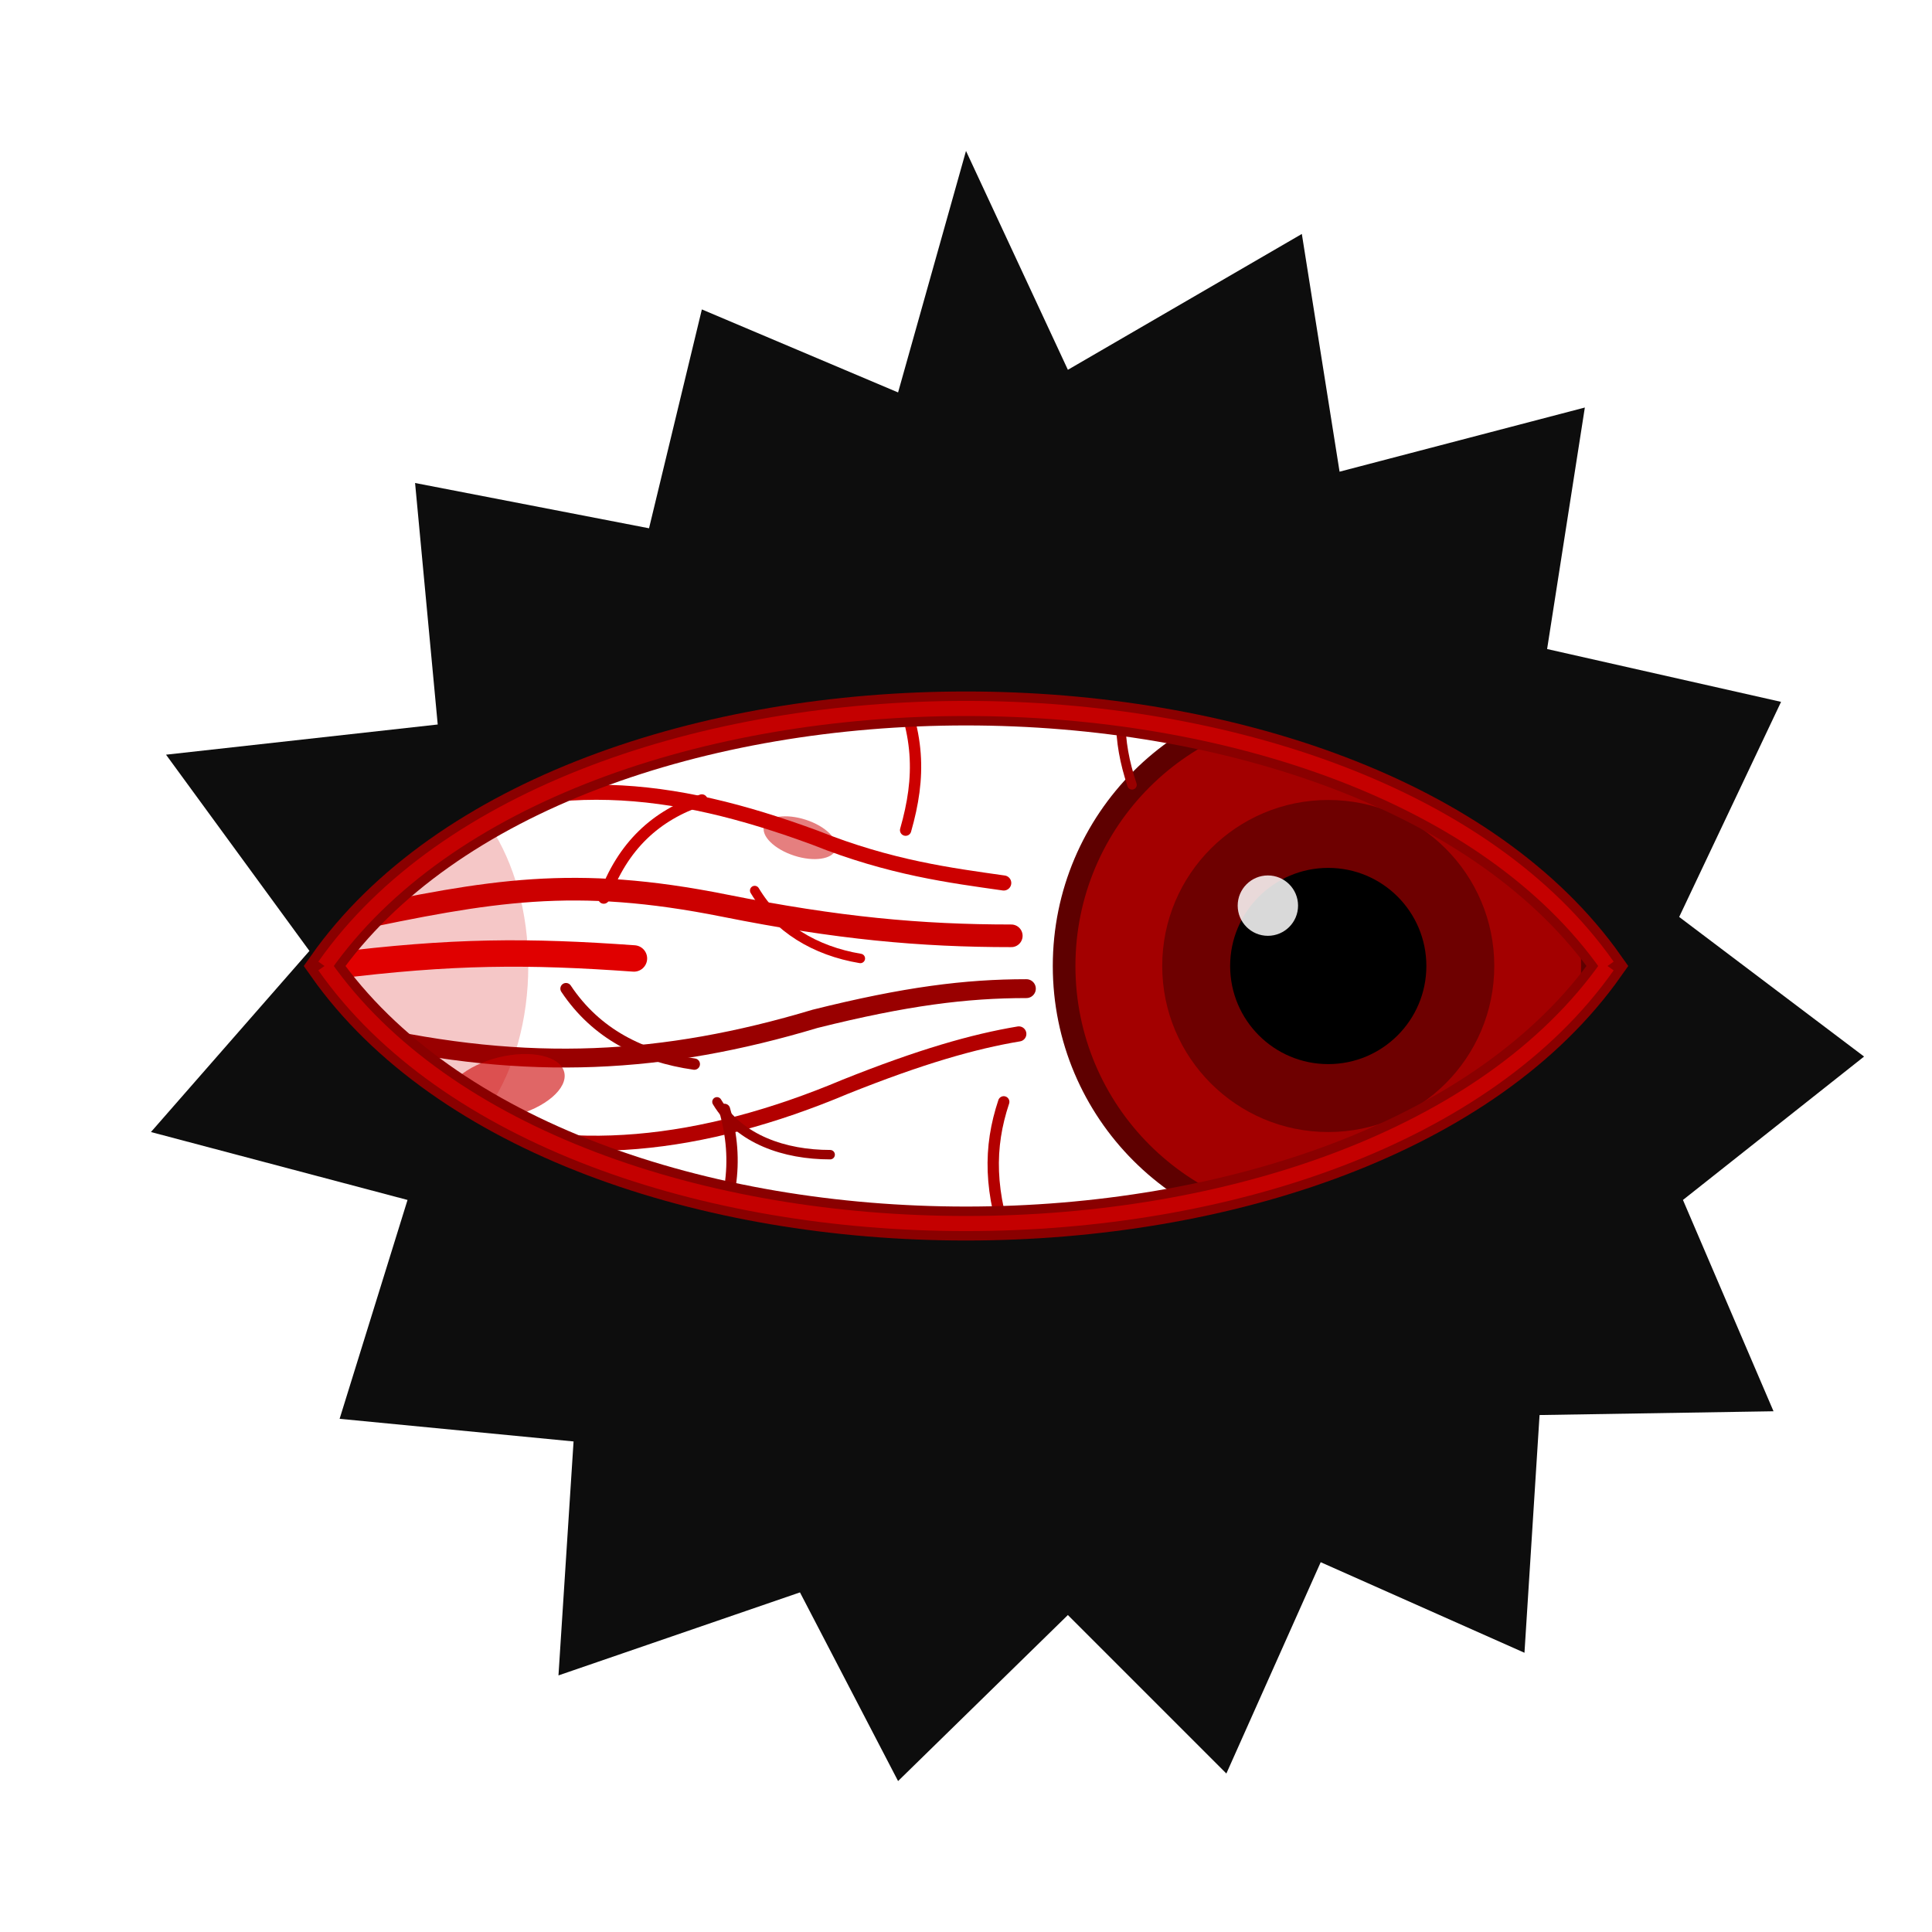
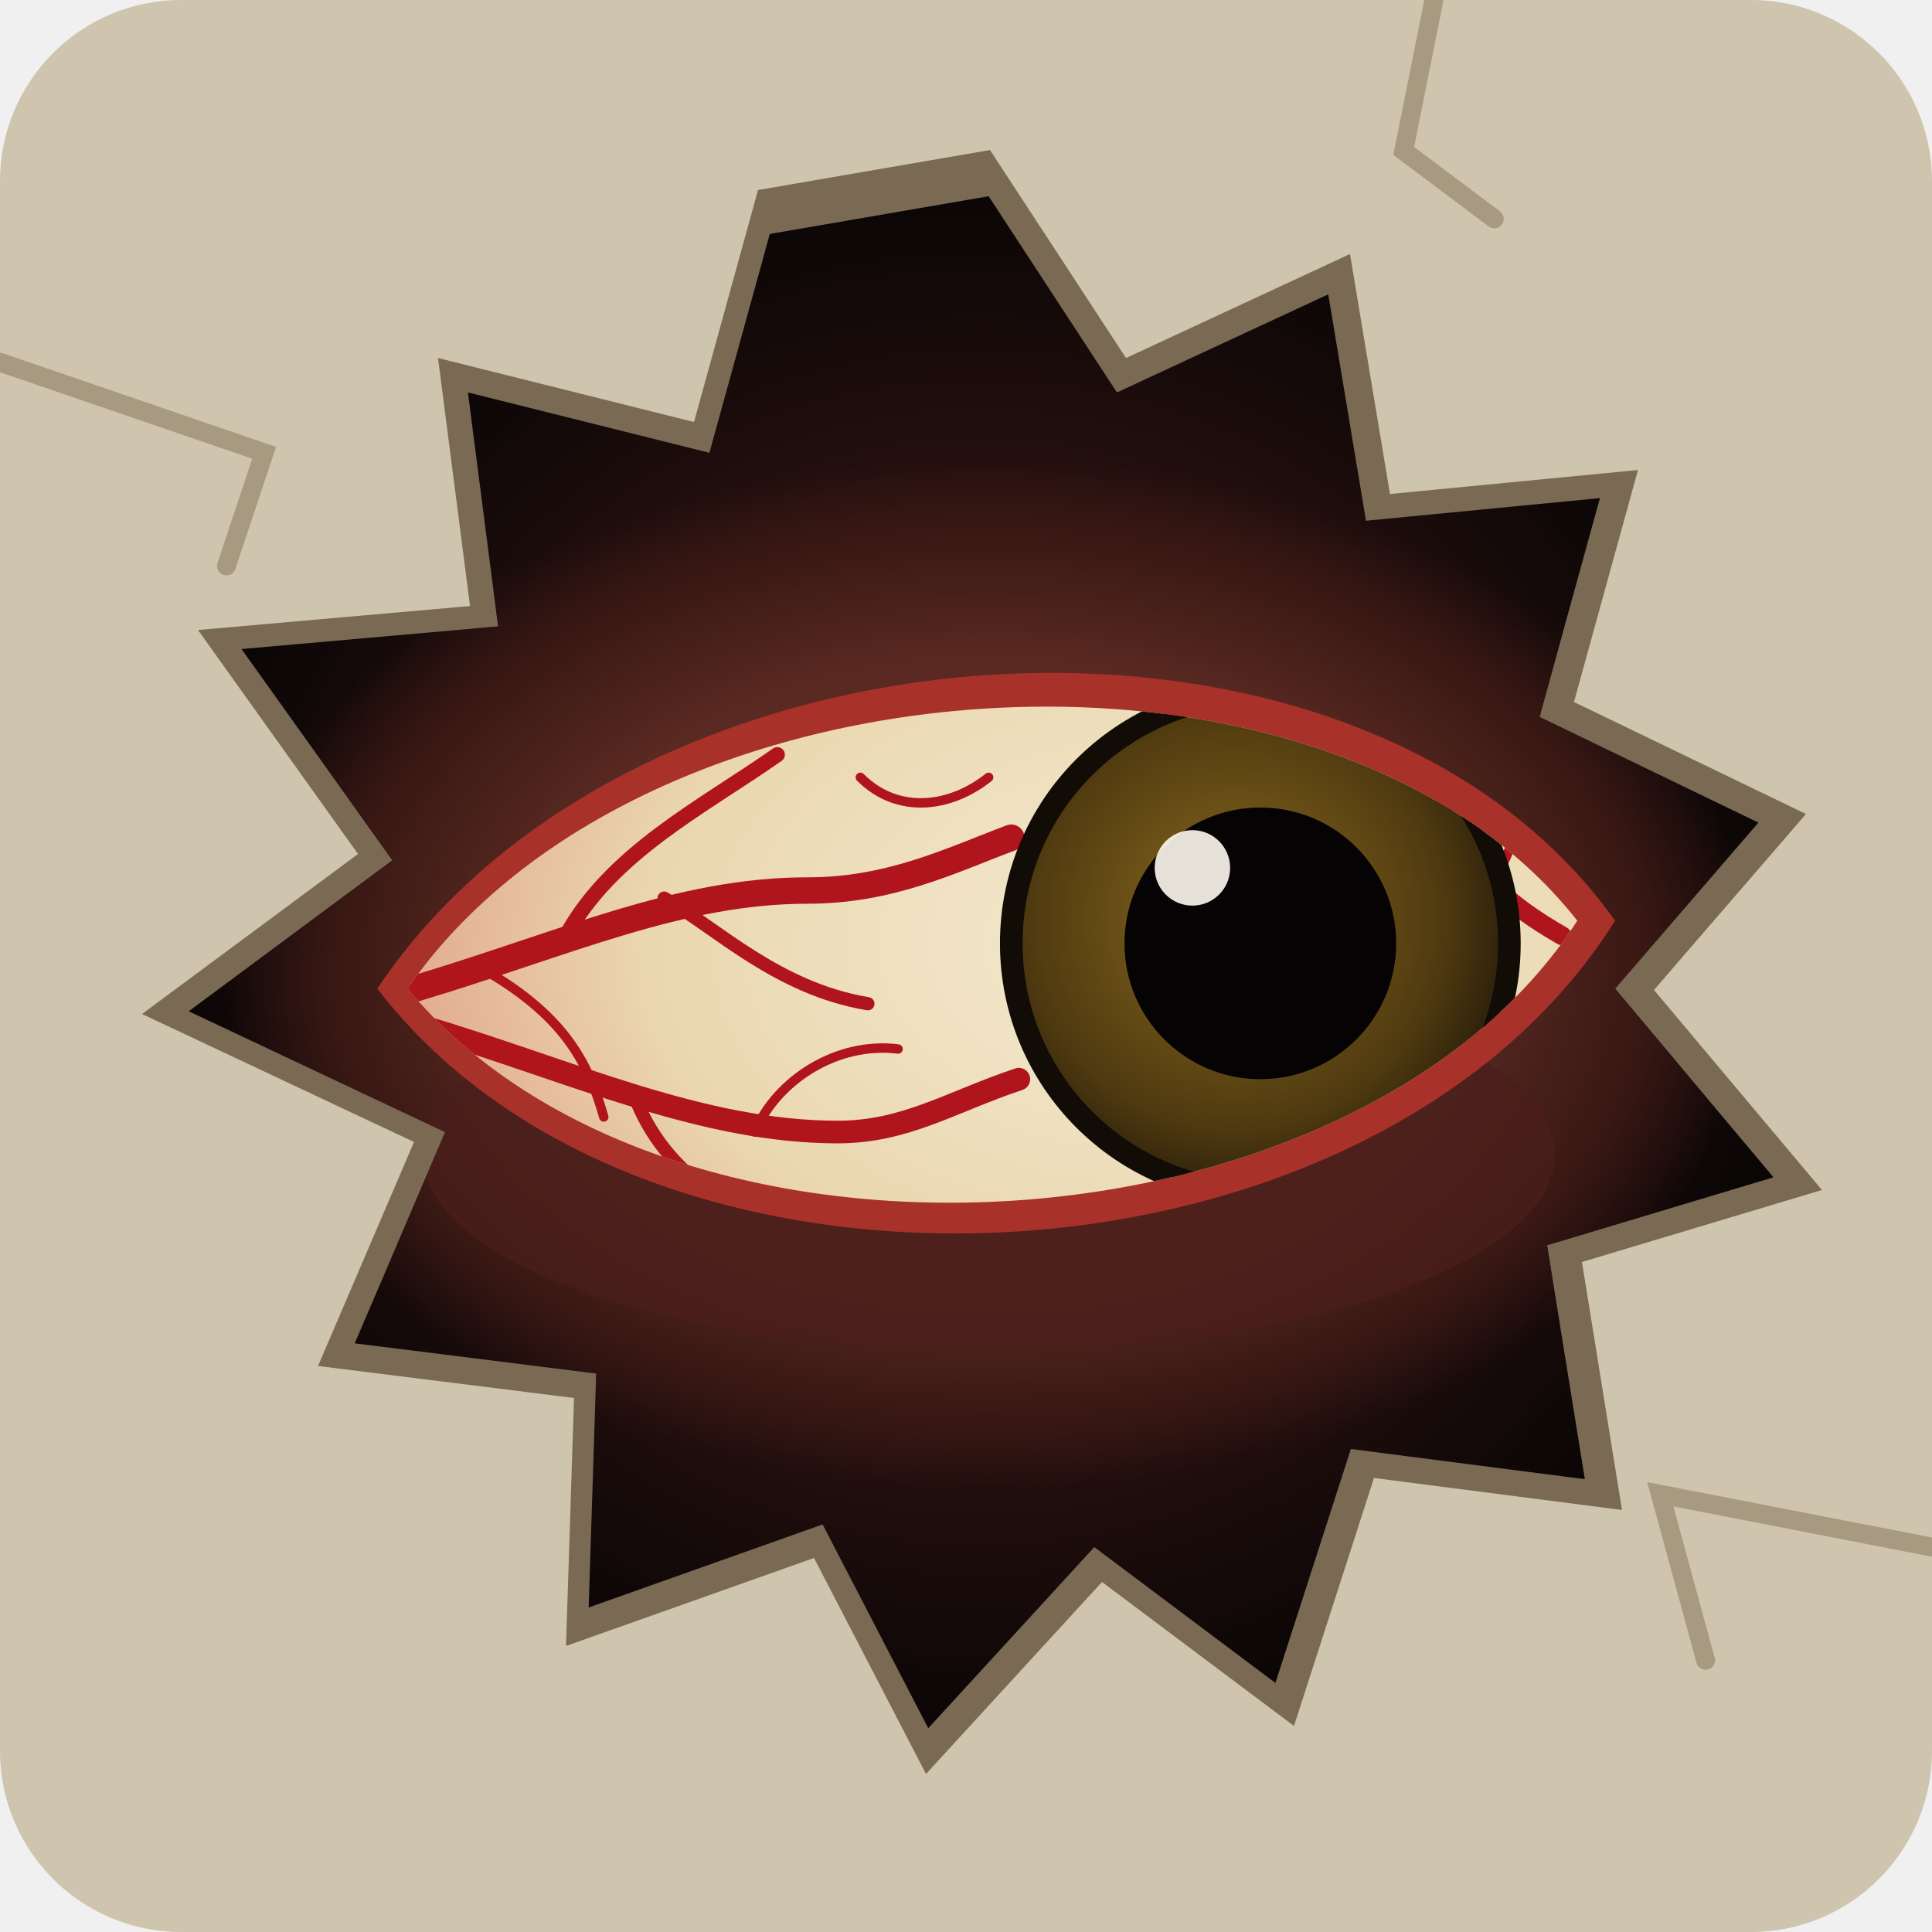
<svg xmlns="http://www.w3.org/2000/svg" viewBox="0 0 512 512" width="512" height="512">
-   <rect width="512" height="512" fill="#ffffff" />
-   <path fill="#0d0d0d" d="M256 40 L283 98 L345 62 L355 125 L420 108 L410 172 L472 186 L445 243 L494 280 L446 318 L470 374 L408 375 L404 438 L350 414 L325 470 L283 428 L238 472 L212 422 L148 444 L152 382 L90 376 L108 318 L40 300 L82 252 L44 200 L116 192 L110 128 L172 140 L186 82 L238 104 Z" />
-   <clipPath id="opening">
-     <path d="M86 256 C 150 165, 362 165, 426 256 C 362 347, 150 347, 86 256 Z" />
-   </clipPath>
-   <g clip-path="url(#opening)">
-     <rect x="60" y="140" width="392" height="232" fill="#ffffff" />
-     <ellipse cx="106" cy="256" rx="34" ry="52" fill="#d00000" opacity="0.22" />
-     <ellipse cx="412" cy="256" rx="26" ry="44" fill="#d00000" opacity="0.25" />
-     <circle cx="352" cy="256" r="70" fill="#a30000" />
-     <circle cx="352" cy="256" r="70" fill="none" stroke="#5e0000" stroke-width="6" />
-     <circle cx="352" cy="256" r="44" fill="#6e0000" />
-     <circle cx="352" cy="256" r="26" fill="#000000" />
-     <circle cx="336" cy="240" r="8" fill="#ffffff" opacity="0.85" />
-     <g fill="none" stroke-linecap="round">
-       <path d="M92 244 C 130 236, 152 232, 192 240 C 222 246, 244 248, 268 248" stroke="#cc0000" stroke-width="6" />
-       <path d="M96 274 C 140 284, 176 282, 216 270 C 240 264, 256 262, 272 262" stroke="#990000" stroke-width="5" />
-       <path d="M106 222 C 145 204, 178 208, 216 222 C 236 230, 252 232, 266 234" stroke="#cc0000" stroke-width="4" />
-       <path d="M160 238 C 165 224, 174 216, 186 212" stroke="#cc0000" stroke-width="3" />
-       <path d="M150 262 C 158 274, 170 280, 184 282" stroke="#990000" stroke-width="3" />
-       <path d="M118 296 C 150 308, 186 304, 224 288 C 244 280, 258 276, 270 274" stroke="#b30000" stroke-width="4" />
-       <path d="M190 292 C 196 302, 208 306, 220 306" stroke="#990000" stroke-width="2.5" />
-       <path d="M200 236 C 206 246, 216 252, 228 254" stroke="#cc0000" stroke-width="2.5" />
-       <path d="M88 256 C 120 252, 140 252, 168 254" stroke="#e00000" stroke-width="7" />
-       <path d="M236 178 C 244 194, 244 206, 240 220" stroke="#cc0000" stroke-width="3" />
-       <path d="M186 336 C 194 320, 196 308, 192 294" stroke="#990000" stroke-width="3" />
-       <path d="M268 332 C 262 316, 262 304, 266 292" stroke="#b30000" stroke-width="3" />
-       <path d="M300 172 C 296 186, 296 196, 300 208" stroke="#990000" stroke-width="2.5" />
+   <defs>
+     <radialGradient id="sclera" cx="62%" cy="48%" r="70%">
+       <stop offset="0" stop-color="#f4ead0" />
+       <stop offset="0.55" stop-color="#ead7b0" />
+       <stop offset="0.85" stop-color="#e2a48c" />
+       <stop offset="1" stop-color="#c8544a" />
+     </radialGradient>
+     <radialGradient id="iris" cx="45%" cy="45%" r="60%">
+       <stop offset="0" stop-color="#8a6a1e" />
+       <stop offset="0.7" stop-color="#4f3a10" />
+       <stop offset="1" stop-color="#22180a" />
+     </radialGradient>
+     <radialGradient id="dark" cx="50%" cy="50%" r="50%">
+       <stop offset="0.55" stop-color="#2a1210" />
+       <stop offset="1" stop-color="#0b0606" />
+     </radialGradient>
+     <radialGradient id="skin" cx="50%" cy="50%" r="50%">
+       <stop offset="0.6" stop-color="#5a2a22" />
+       <stop offset="0.85" stop-color="#3a1814" />
+       <stop offset="1" stop-color="#3a1814" stop-opacity="0" />
+     </radialGradient>
+     <clipPath id="lids">
+       <path d="M108 262 C 170 172, 352 160, 418 244 C 360 334, 178 346, 108 262 Z" />
+     </clipPath>
+     <clipPath id="hole">
+       <path id="holepath" d="M262 52 L296 104 L352 78 L362 138 L424 132 L408 190 L466 218 L428 262 L470 312 L410 330 L420 392 L358 384 L338 446 L290 410 L246 458 L218 404 L156 426 L158 364 L94 356 L118 300 L50 268 L104 228 L64 172 L132 166 L124 104 L188 120 L204 62 Z" />
+     </clipPath>
+   </defs>
+   <rect width="512" height="512" rx="48" fill="#cfc4ae" />
+   <path d="M0 96 L70 120 L60 150 M512 410 L440 396 L452 440 M380 0 L372 40 L396 58" fill="none" stroke="#a89a80" stroke-width="5" stroke-linecap="round" />
+   <use href="#holepath" fill="#7a6a54" transform="translate(256 256) scale(1.06) translate(-256 -256)" />
+   <use href="#holepath" fill="url(#dark)" />
+   <g clip-path="url(#hole)">
+     <ellipse cx="262" cy="258" rx="205" ry="138" fill="url(#skin)" />
+     <ellipse cx="262" cy="306" rx="150" ry="52" fill="#4a1e1a" opacity="0.8" />
+     <path d="M100 262 C 168 160, 360 148, 428 244 C 364 346, 172 356, 100 262 Z" fill="#a8322a" />
+     <g clip-path="url(#lids)">
+       <rect x="90" y="140" width="350" height="230" fill="url(#sclera)" />
+       <g fill="none" stroke="#b0141c" stroke-linecap="round" stroke-linejoin="round">
+         <path d="M110 262 C 150 250, 180 236, 214 236 C 236 236, 252 228, 268 222" stroke-width="7" />
+         <path d="M150 248 C 162 226, 186 214, 206 200" stroke-width="4" />
+         <path d="M176 238 C 190 246, 206 262, 230 266" stroke-width="3.5" />
+         <path d="M112 272 C 152 284, 186 300, 222 300 C 240 300, 252 292, 270 286" stroke-width="6" />
+         <path d="M168 290 C 176 312, 196 322, 214 330" stroke-width="3.5" />
+         <path d="M200 300 C 206 286, 222 276, 238 278" stroke-width="2.5" />
+         <path d="M130 258 C 150 270, 156 282, 160 296" stroke-width="2.5" />
+         <path d="M228 206 C 238 216, 252 214, 262 206" stroke-width="2.5" />
+         <path d="M414 248 C 400 240, 388 230, 382 214" stroke-width="5" />
+         <path d="M410 260 C 398 276, 392 292, 380 304" stroke-width="4" />
+         <path d="M394 236 C 404 222, 404 210, 398 198" stroke-width="2.5" />
+       </g>
+       <circle cx="334" cy="250" r="66" fill="url(#iris)" />
+       <circle cx="334" cy="250" r="66" fill="none" stroke="#120c06" stroke-width="6" />
+       <circle cx="334" cy="250" r="36" fill="#050303" />
+       <circle cx="316" cy="230" r="10" fill="#fffaf0" opacity="0.9" />
+       <path d="M90 230 C 170 170, 350 160, 440 220 L440 140 L90 140 Z" fill="#3a1410" opacity="0.35" />
    </g>
-     <ellipse cx="134" cy="288" rx="16" ry="8" fill="#cc0000" opacity="0.6" transform="rotate(-14 134 288)" />
-     <ellipse cx="212" cy="222" rx="10" ry="5" fill="#cc0000" opacity="0.5" transform="rotate(18 212 222)" />
  </g>
-   <path d="M86 256 C 150 165, 362 165, 426 256 C 362 347, 150 347, 86 256 Z" fill="none" stroke="#8a0000" stroke-width="9" />
-   <path d="M86 256 C 150 165, 362 165, 426 256" fill="none" stroke="#c40000" stroke-width="4" />
-   <path d="M86 256 C 150 347, 362 347, 426 256" fill="none" stroke="#c40000" stroke-width="4" />
</svg>
